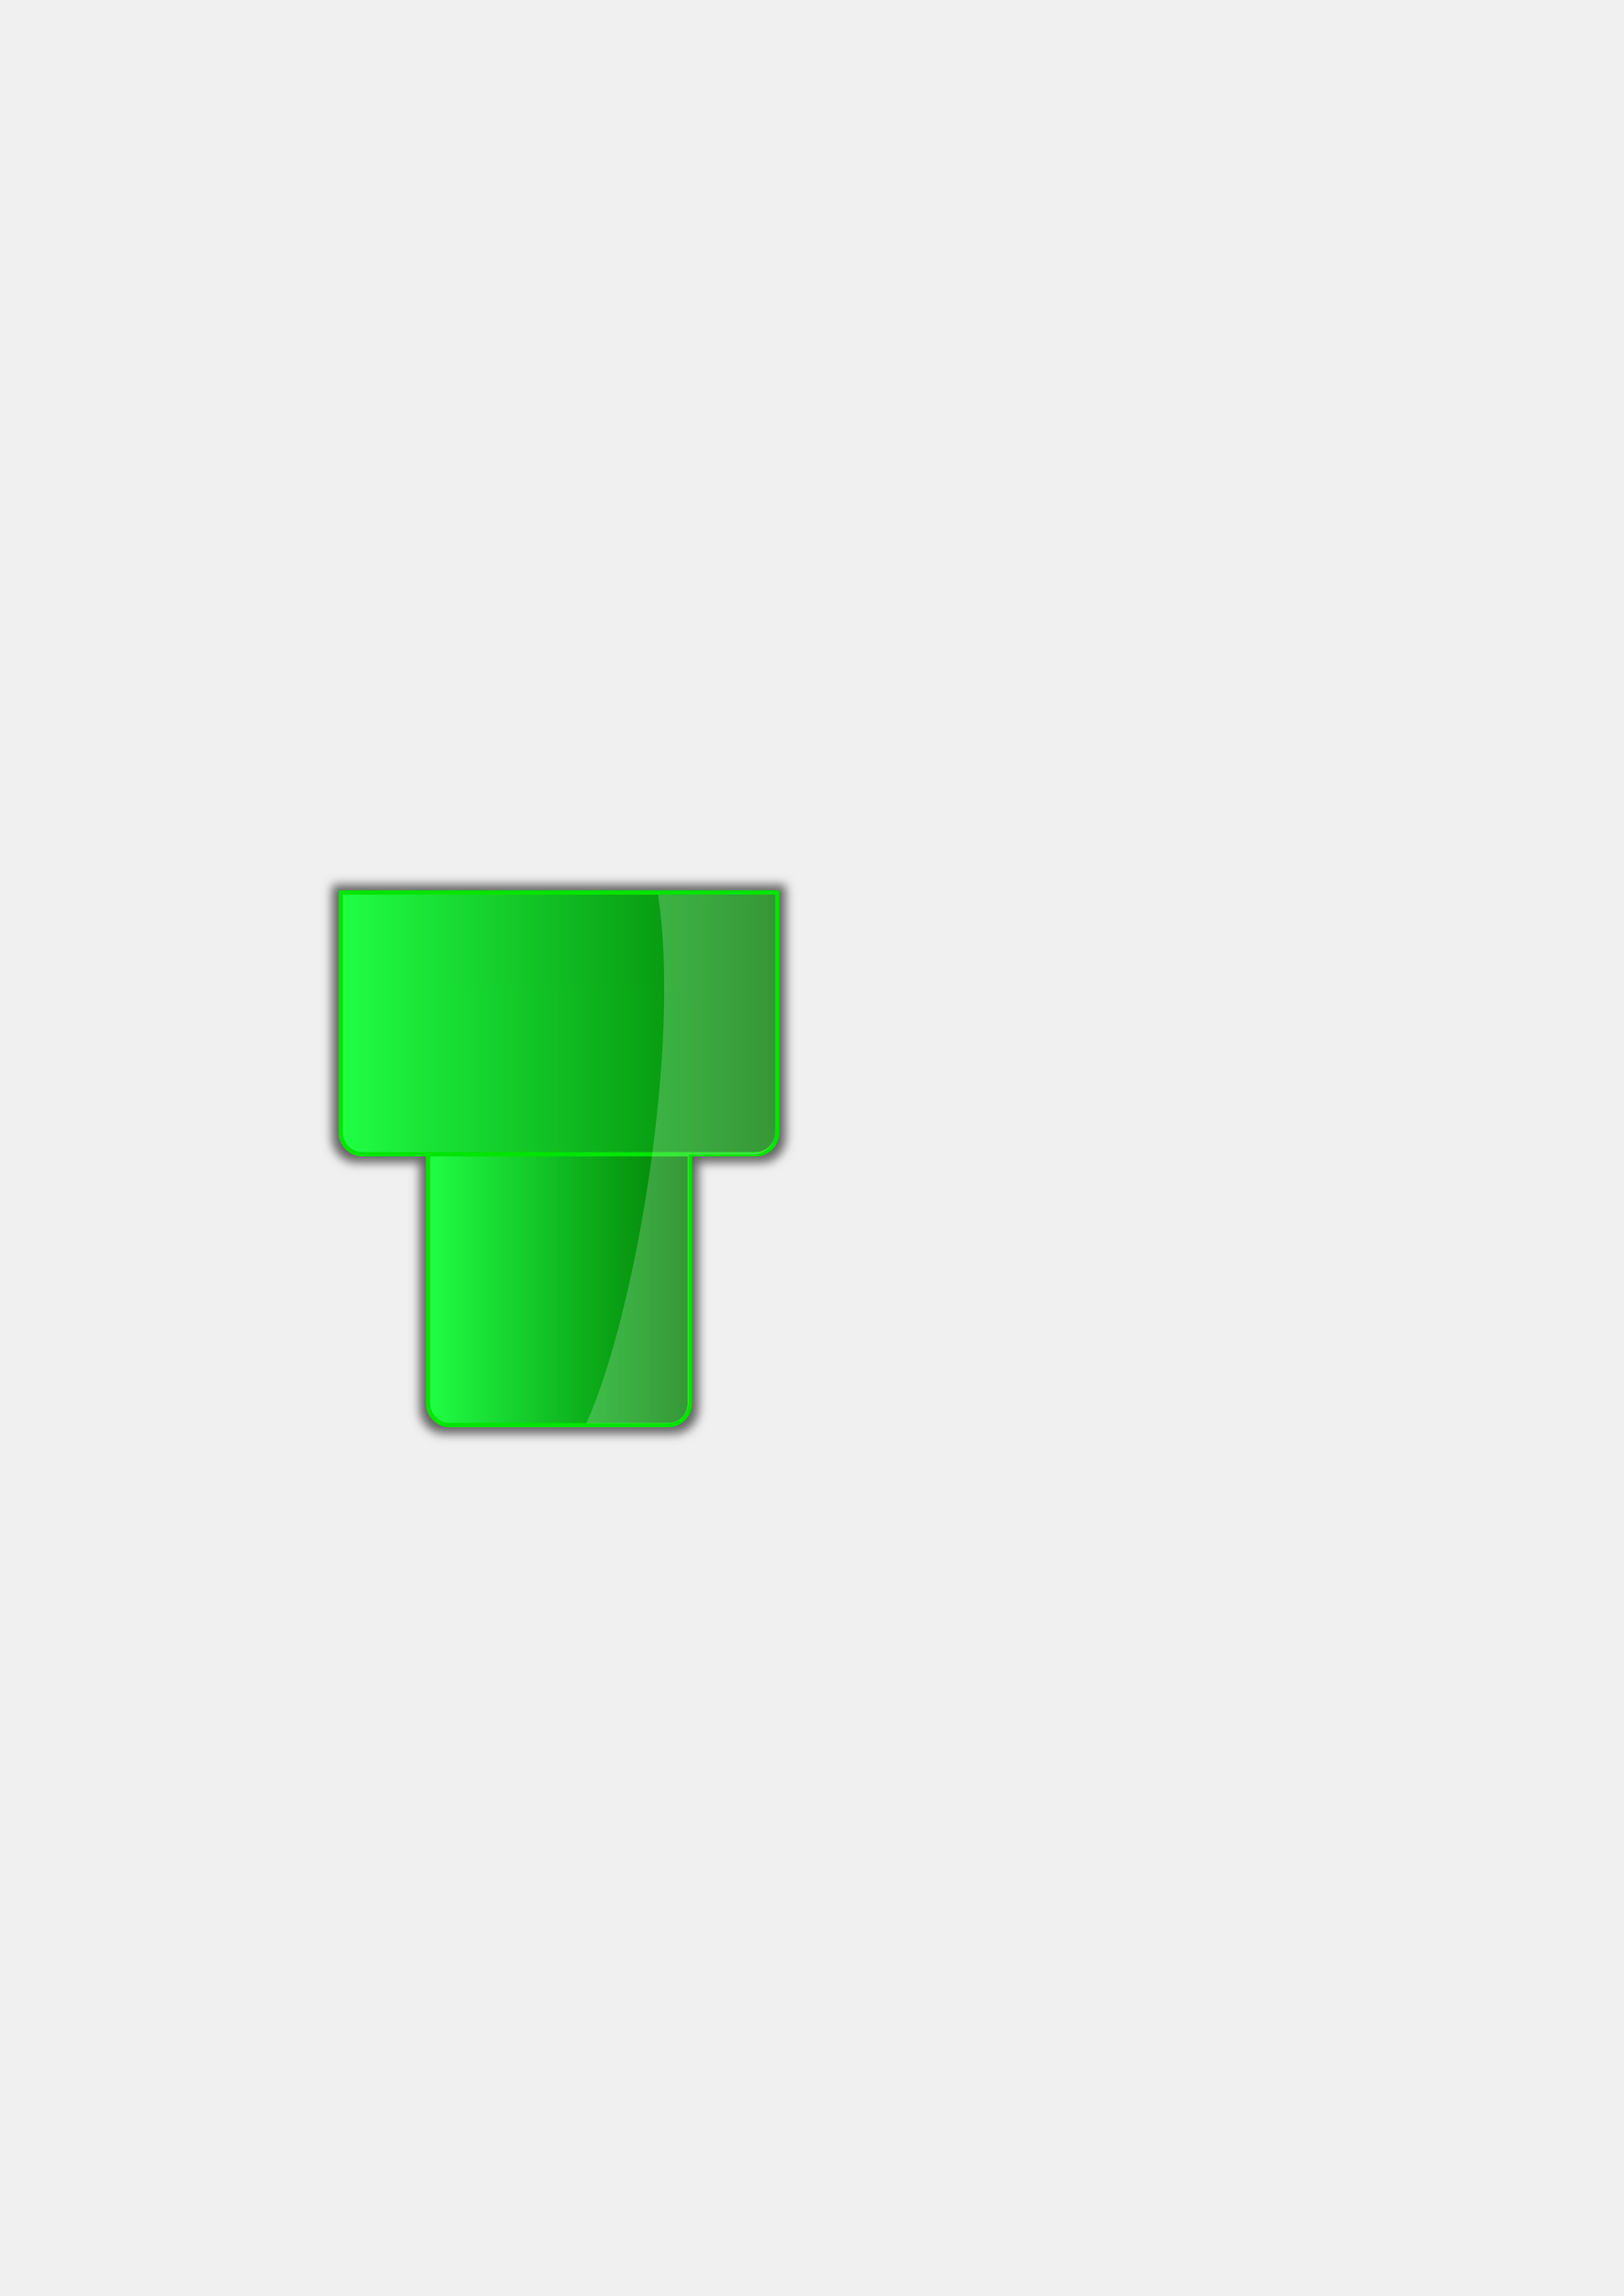
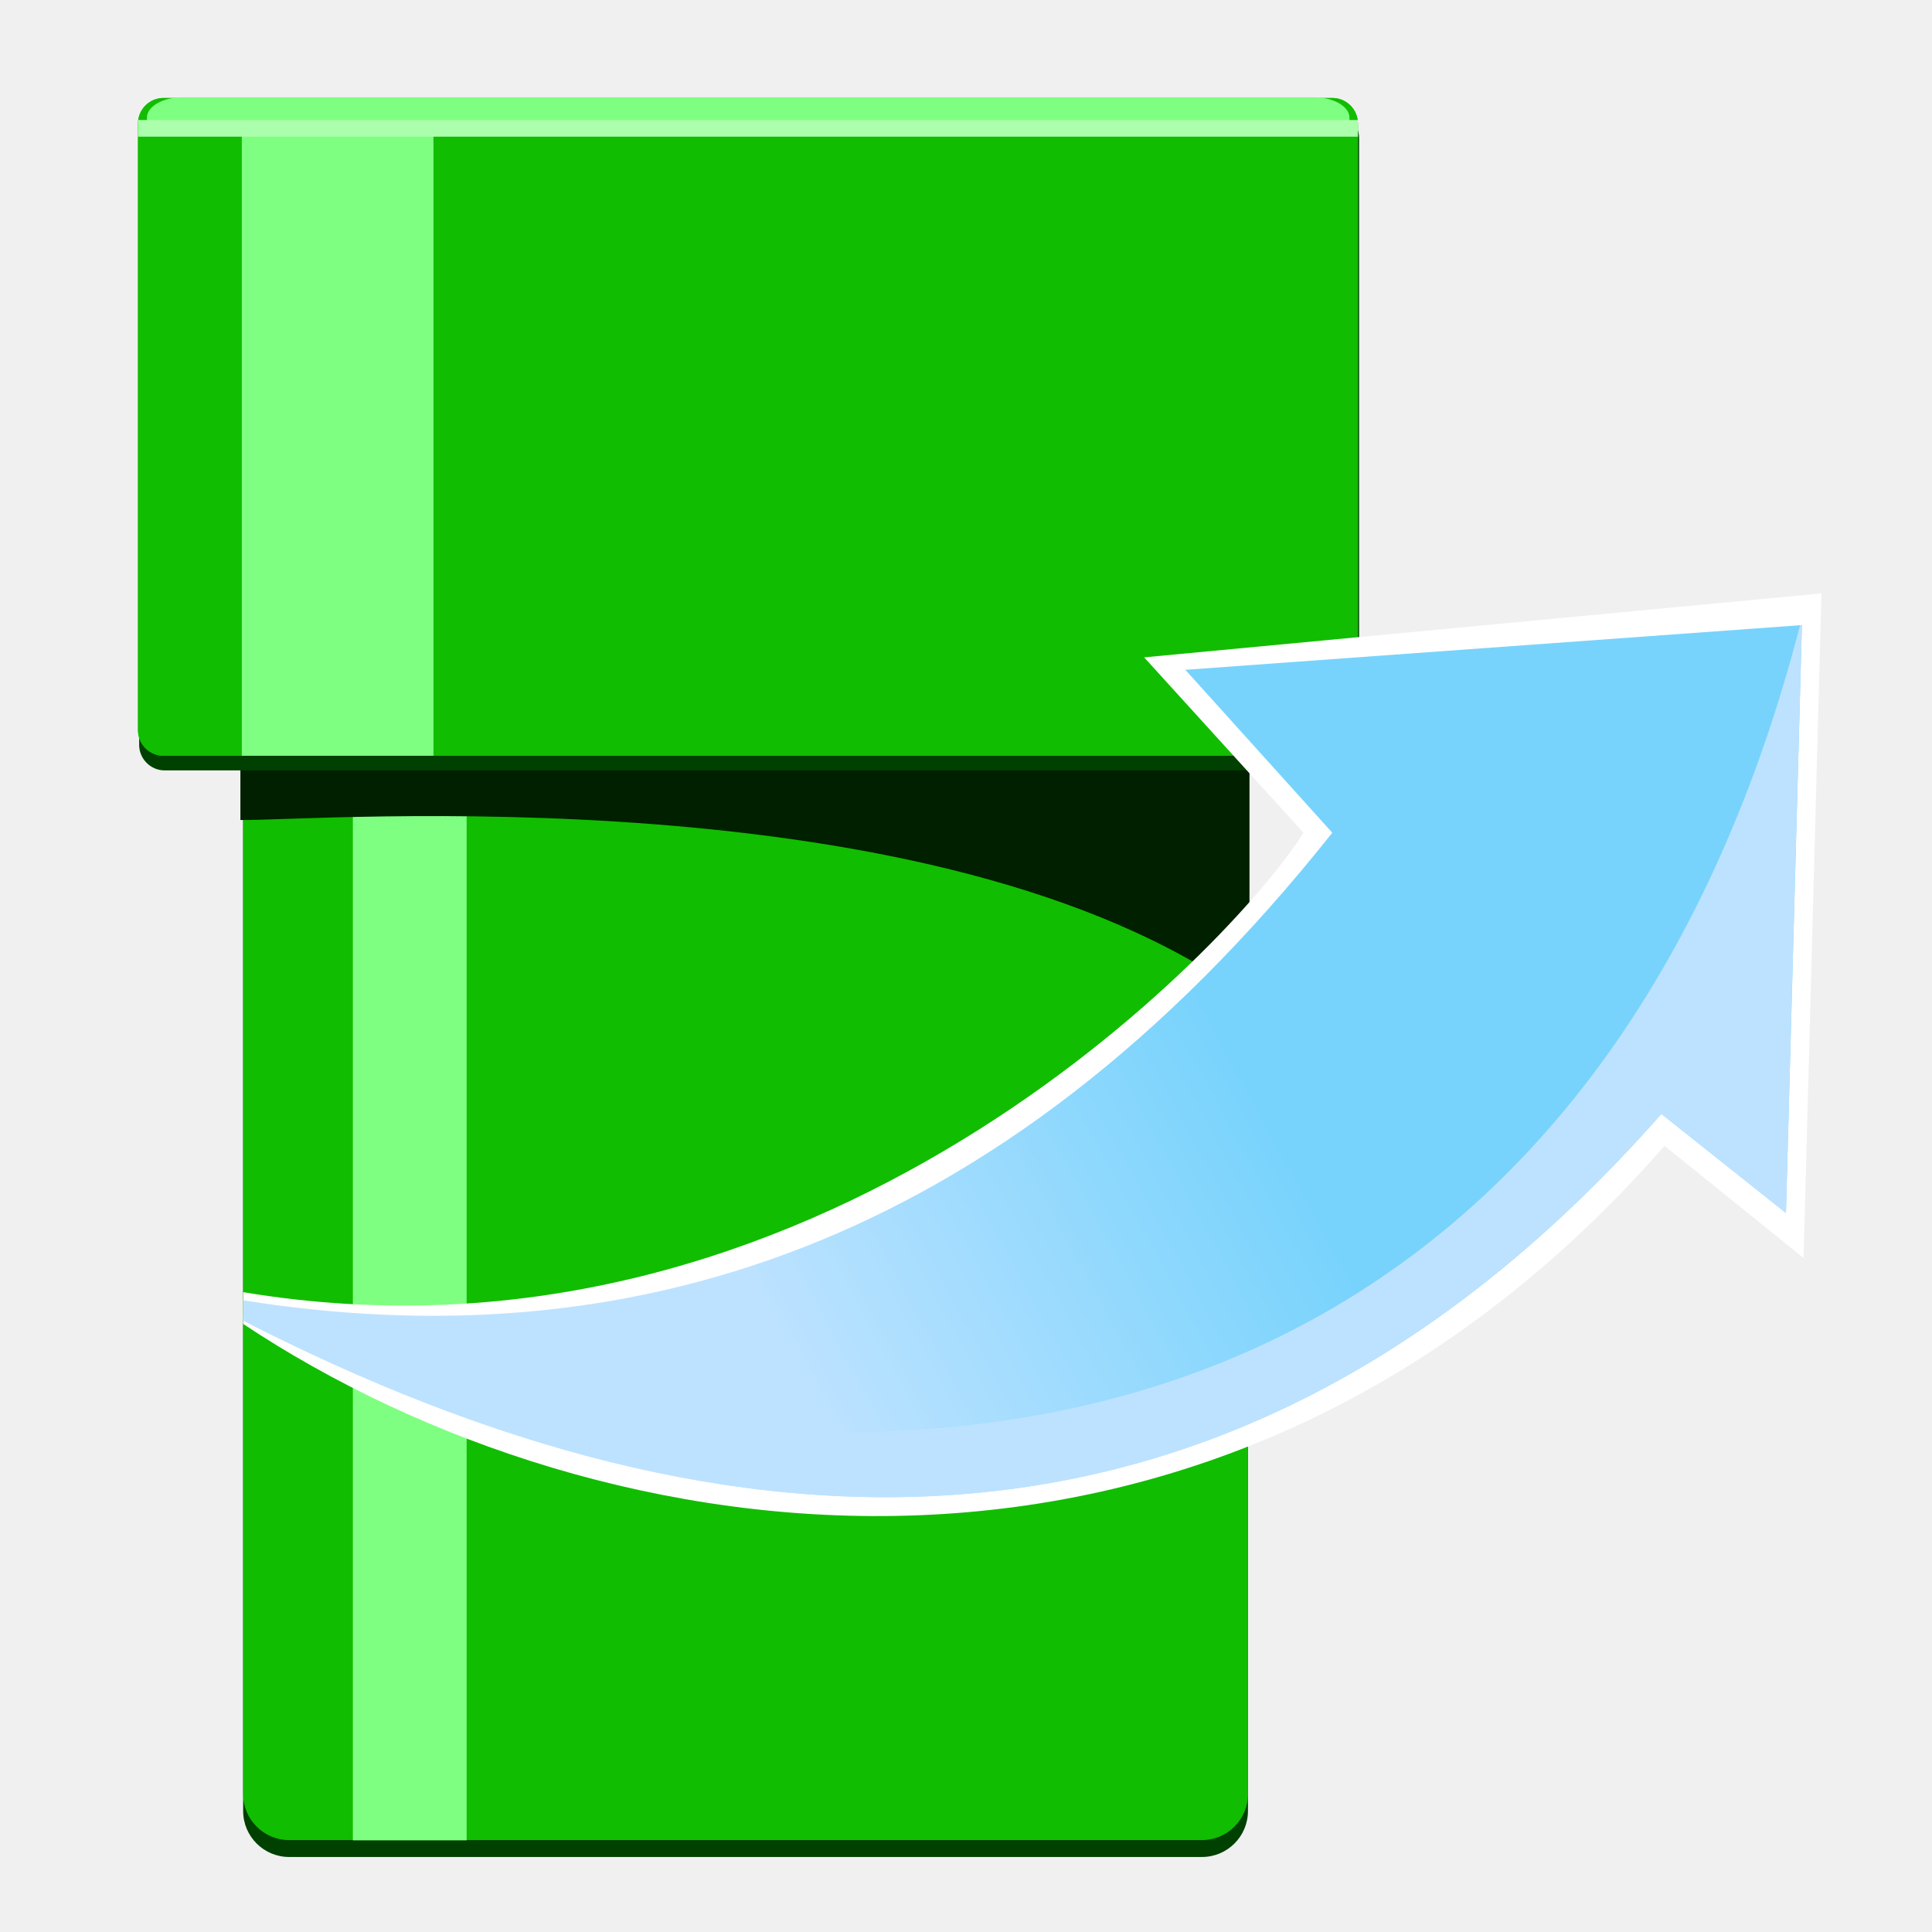
- <svg xmlns="http://www.w3.org/2000/svg" xmlns:xlink="http://www.w3.org/1999/xlink" width="744.094" height="1052.362" id="svg2" version="1.1">
-   <defs id="defs4">
-     <linearGradient id="linearGradient3630">
-       <stop style="stop-color:#21ff45;stop-opacity:1;" offset="0" id="stop3632" />
-       <stop style="stop-color:#007a00;stop-opacity:0.992;" offset="1" id="stop3634" />
+ <svg xmlns="http://www.w3.org/2000/svg" stroke-width="0.501" stroke-linejoin="bevel" fill-rule="evenodd" version="1.1" overflow="visible" width="283.465pt" height="283.465pt" viewBox="0 0 283.465 283.465">
+   <defs>
+     <marker id="DefaultArrow2" markerUnits="strokeWidth" viewBox="0 0 1 1" markerWidth="1" markerHeight="1" overflow="visible" orient="auto">
+       <g transform="scale(0.009259259)">
+         <path d="M -9 54 L -9 -54 L 117 0 z" />
+       </g>
+     </marker>
+     <marker id="DefaultArrow3" markerUnits="strokeWidth" viewBox="0 0 1 1" markerWidth="1" markerHeight="1" overflow="visible" orient="auto">
+       <g transform="scale(0.009259259)">
+         <path d="M -27 54 L -9 0 L -27 -54 L 135 0 z" />
+       </g>
+     </marker>
+     <marker id="DefaultArrow4" markerUnits="strokeWidth" viewBox="0 0 1 1" markerWidth="1" markerHeight="1" overflow="visible" orient="auto">
+       <g transform="scale(0.009259259)">
+         <path d="M -9,0 L -9,-45 C -9,-51.708 2.808,-56.580 9,-54 L 117,-9 C 120.916,-7.369 126.000,-4.242 126,0 C 126,4.242 120.916,7.369 117,9 L 9,54 C 2.808,56.580 -9,51.708 -9,45 z" />
+       </g>
+     </marker>
+     <marker id="DefaultArrow5" markerUnits="strokeWidth" viewBox="0 0 1 1" markerWidth="1" markerHeight="1" overflow="visible" orient="auto">
+       <g transform="scale(0.009259259)">
+         <path d="M -54, 0 C -54,29.807 -29.807,54 0,54 C 29.807,54 54,29.807 54,0 C 54,-29.807 29.807,-54 0,-54 C -29.807,-54 -54,-29.807 -54,0 z" />
+       </g>
+     </marker>
+     <marker id="DefaultArrow6" markerUnits="strokeWidth" viewBox="0 0 1 1" markerWidth="1" markerHeight="1" overflow="visible" orient="auto">
+       <g transform="scale(0.009259259)">
+         <path d="M -63,0 L 0,63 L 63,0 L 0,-63 z" />
+       </g>
+     </marker>
+     <marker id="DefaultArrow7" markerUnits="strokeWidth" viewBox="0 0 1 1" markerWidth="1" markerHeight="1" overflow="visible" orient="auto">
+       <g transform="scale(0.009259259)">
+         <path d="M 18,-54 L 108,-54 L 63,0 L 108,54 L 18, 54 L -36,0 z" />
+       </g>
+     </marker>
+     <marker id="DefaultArrow8" markerUnits="strokeWidth" viewBox="0 0 1 1" markerWidth="1" markerHeight="1" overflow="visible" orient="auto">
+       <g transform="scale(0.009259259)">
+         <path d="M -36,0 L 18,-54 L 54,-54 L 18,-18 L 27,-18 L 63,-54 L 99,-54 L 63,-18 L 72,-18 L 108,-54 L 144,-54 L 90,0 L 144,54 L 108,54 L 72,18 L 63,18 L 99,54 L 63,54 L 27,18 L 18,18 L 54,54 L 18,54 z" />
+       </g>
+     </marker>
+     <marker id="DefaultArrow9" markerUnits="strokeWidth" viewBox="0 0 1 1" markerWidth="1" markerHeight="1" overflow="visible" orient="auto">
+       <g transform="scale(0.009259259)">
+         <path d="M 0,45 L -45,0 L 0, -45 L 45, 0 z M 0, 63 L-63, 0 L 0, -63 L 63, 0 z" />
+       </g>
+     </marker>
+     <filter id="StainedFilter">
+       <feBlend mode="multiply" in2="BackgroundImage" in="SourceGraphic" result="blend" />
+       <feComposite in="blend" in2="SourceAlpha" operator="in" result="comp" />
+     </filter>
+     <filter id="BleachFilter">
+       <feBlend mode="screen" in2="BackgroundImage" in="SourceGraphic" result="blend" />
+       <feComposite in="blend" in2="SourceAlpha" operator="in" result="comp" />
+     </filter>
+     <filter id="InvertTransparencyBitmapFilter">
+       <feComponentTransfer>
+         <feFuncR type="gamma" amplitude="1.055" exponent=".417" offset="-0.055" />
+         <feFuncG type="gamma" amplitude="1.055" exponent=".417" offset="-0.055" />
+         <feFuncB type="gamma" amplitude="1.055" exponent=".417" offset="-0.055" />
+       </feComponentTransfer>
+       <feComponentTransfer>
+         <feFuncR type="linear" slope="-1" intercept="1" />
+         <feFuncG type="linear" slope="-1" intercept="1" />
+         <feFuncB type="linear" slope="-1" intercept="1" />
+         <feFuncA type="linear" slope="1" intercept="0" />
+       </feComponentTransfer>
+       <feComponentTransfer>
+         <feFuncR type="gamma" amplitude="1" exponent="2.4" offset="0" />
+         <feFuncG type="gamma" amplitude="1" exponent="2.4" offset="0" />
+         <feFuncB type="gamma" amplitude="1" exponent="2.4" offset="0" />
+       </feComponentTransfer>
+     </filter>
+     <linearGradient id="LinearGradient" gradientUnits="userSpaceOnUse" x1="0" y1="0" x2="-69.14" y2="-37.5" gradientTransform="translate(181.274 127.443)">
+       <stop offset="0" stop-color="#78d3fc" />
+       <stop offset="1" stop-color="#bde2ff" />
    </linearGradient>
-     <linearGradient xlink:href="#linearGradient3630" id="linearGradient3636" x1="150.568" y1="469.056" x2="352.568" y2="469.056" gradientUnits="userSpaceOnUse" />
-     <linearGradient xlink:href="#linearGradient3630" id="linearGradient3660" x1="190.568" y1="553.186" x2="312.568" y2="553.186" gradientUnits="userSpaceOnUse" />
-     <linearGradient id="linearGradient3630-7">
-       <stop style="stop-color:#21ff45;stop-opacity:1;" offset="0" id="stop3632-7" />
-       <stop style="stop-color:#007a00;stop-opacity:0.992;" offset="1" id="stop3634-1" />
+     <linearGradient id="LinearGradient_1" gradientUnits="userSpaceOnUse" x1="0" y1="0" x2="245.497" y2="0" gradientTransform="translate(211.139 215.639) rotate(-117.296) skewX(7.02002)">
+       <stop offset="0" stop-color="#54b5e2" />
+       <stop offset="1" stop-color="#f1f9fd" />
    </linearGradient>
-     <linearGradient xlink:href="#linearGradient3630-7" id="linearGradient3636-2" x1="150.568" y1="469.056" x2="352.568" y2="469.056" gradientUnits="userSpaceOnUse" />
-     <linearGradient id="linearGradient3685">
-       <stop style="stop-color:#21ff45;stop-opacity:1;" offset="0" id="stop3687" />
-       <stop style="stop-color:#007a00;stop-opacity:0.992;" offset="1" id="stop3689" />
-     </linearGradient>
-     <linearGradient xlink:href="#linearGradient3630" id="linearGradient3727" gradientUnits="userSpaceOnUse" x1="190.568" y1="553.186" x2="312.568" y2="553.186" />
-     <linearGradient xlink:href="#linearGradient3630" id="linearGradient3729" gradientUnits="userSpaceOnUse" x1="150.568" y1="469.056" x2="352.568" y2="469.056" />
-     <linearGradient xlink:href="#linearGradient3630" id="linearGradient3743" gradientUnits="userSpaceOnUse" x1="190.568" y1="553.186" x2="312.568" y2="553.186" />
-     <linearGradient xlink:href="#linearGradient3630" id="linearGradient3745" gradientUnits="userSpaceOnUse" x1="150.568" y1="469.056" x2="352.568" y2="469.056" />
-     <linearGradient xlink:href="#linearGradient3630-2" id="linearGradient3727-6" gradientUnits="userSpaceOnUse" x1="190.568" y1="553.186" x2="312.568" y2="553.186" />
-     <linearGradient id="linearGradient3630-2">
-       <stop style="stop-color:#21ff45;stop-opacity:1;" offset="0" id="stop3632-4" />
-       <stop style="stop-color:#007a00;stop-opacity:0.992;" offset="1" id="stop3634-5" />
-     </linearGradient>
-     <linearGradient xlink:href="#linearGradient3630-2" id="linearGradient3729-8" gradientUnits="userSpaceOnUse" x1="150.568" y1="469.056" x2="352.568" y2="469.056" />
-     <linearGradient id="linearGradient3880">
-       <stop style="stop-color:#21ff45;stop-opacity:1;" offset="0" id="stop3882" />
-       <stop style="stop-color:#007a00;stop-opacity:0.992;" offset="1" id="stop3884" />
-     </linearGradient>
-     <linearGradient y2="469.056" x2="352.568" y1="469.056" x1="150.568" gradientUnits="userSpaceOnUse" id="linearGradient3889" xlink:href="#linearGradient3630-2" />
-     <linearGradient xlink:href="#linearGradient3630-2" id="linearGradient3925" gradientUnits="userSpaceOnUse" x1="190.568" y1="553.186" x2="312.568" y2="553.186" />
-     <linearGradient xlink:href="#linearGradient3630-2" id="linearGradient3927" gradientUnits="userSpaceOnUse" x1="150.568" y1="469.056" x2="352.568" y2="469.056" />
-     <linearGradient xlink:href="#linearGradient3630" id="linearGradient3637" gradientUnits="userSpaceOnUse" x1="190.568" y1="553.186" x2="312.568" y2="553.186" />
-     <linearGradient xlink:href="#linearGradient3630" id="linearGradient3639" gradientUnits="userSpaceOnUse" x1="150.568" y1="469.056" x2="352.568" y2="469.056" />
-     <filter id="filter3653">
-       <feGaussianBlur stdDeviation="2.278" id="feGaussianBlur3655" />
-     </filter>
  </defs>
-   <g id="layer3" style="display:inline">
-     <g id="g3753" style="fill:#646464;fill-opacity:1;stroke:#646464;stroke-opacity:1;filter:url(#filter3653)">
-       <rect style="fill:#646464;fill-opacity:1;stroke:#646464;stroke-width:2.078;stroke-linecap:round;stroke-linejoin:round;stroke-miterlimit:4;stroke-opacity:1;stroke-dasharray:none" id="rect3736" width="125.725" height="205.982" x="193.35" y="450.195" rx="10.477" ry="10.299" />
-       <path style="fill:#646464;fill-opacity:1;stroke:#646464;stroke-width:2.075;stroke-linecap:round;stroke-linejoin:round;stroke-miterlimit:4;stroke-opacity:1;stroke-dasharray:none" d="m 153.148,406.478 0,61.935 0,52.989 c 0,5.788 4.593,10.448 10.299,10.448 l 185.387,0 c 5.706,0 10.299,-4.66 10.299,-10.448 l 0,-52.989 0,-61.935 -205.985,0 z" id="path3738" />
+   <g id="Document" fill="none" stroke="black" font-family="Times New Roman" font-size="16" transform="scale(1 -1)">
+     <g id="Spread" transform="translate(0 -283.465)">
+       <g id="Layer 4" display="none">
+         <rect x="3.42" y="5.718" width="276.751" height="275.251" stroke="none" stroke-width="0.5" stroke-linecap="round" fill="#000000" stroke-linejoin="miter" stroke-miterlimit="79.84" />
+       </g>
+       <g id="Layer 1">
+         <rect x="-93.333" y="-73.713" width="186.666" height="147.426" rx="6.749" transform="translate(109.388 104.34) rotate(90)" fill="#004001" stroke="none" stroke-linecap="round" stroke-width="0.53" stroke-linejoin="miter" stroke-miterlimit="79.84" />
+         <rect x="-93.333" y="-73.713" width="186.666" height="147.426" rx="6.749" transform="translate(109.388 106.818) rotate(90)" fill="#11bd00" stroke="none" stroke-linecap="round" stroke-width="0.53" stroke-linejoin="miter" stroke-miterlimit="79.84" />
+         <rect x="-78.121" y="-8.346" width="156.243" height="16.693" transform="translate(60.12 91.572) rotate(90)" fill="#7fff81" stroke="none" stroke-linecap="round" stroke-width="0.53" stroke-linejoin="miter" stroke-miterlimit="79.84" />
+         <path d="M 183.327,137.023 C 137.585,170.404 45.611,162.946 35.271,163.155 L 35.271,176.677 L 183.327,176.677 L 183.327,137.023 Z" fill="#002000" stroke-width="0.53" stroke="none" stroke-linejoin="miter" stroke-linecap="round" marker-start="none" marker-end="none" stroke-miterlimit="79.84" />
+       </g>
+       <g id="Layer 2">
+         <rect x="-48.257" y="-89.494" width="96.514" height="178.988" rx="3.749" transform="translate(109.913 218.689) rotate(90)" fill="#004001" stroke="none" stroke-linecap="round" stroke-width="0.53" stroke-linejoin="miter" stroke-miterlimit="79.84" />
+         <rect x="-48.257" y="-89.494" width="96.514" height="178.988" rx="3.749" transform="translate(109.74 220.833) rotate(90)" fill="#00bf02" stroke="none" stroke-linecap="round" stroke-width="0.53" stroke-linejoin="miter" stroke-miterlimit="79.84" />
+         <rect x="-48.257" y="-89.494" width="96.514" height="178.988" rx="3.749" transform="translate(109.74 220.833) rotate(90)" fill="#11bd00" stroke="none" stroke-linecap="round" stroke-width="0.53" stroke-linejoin="miter" stroke-miterlimit="79.84" />
+         <rect x="-48.257" y="-14.058" width="96.514" height="28.117" transform="translate(49.54 220.833) rotate(90)" fill="#7fff81" stroke="none" stroke-linecap="round" stroke-width="0.53" stroke-linejoin="miter" stroke-miterlimit="79.84" />
+         <path d="M 21.558,265.359 L 21.558,266.209 C 21.558,267.854 23.9,269.191 26.785,269.191 L 192.767,269.191 C 195.651,269.191 197.993,267.854 197.993,266.209 L 197.993,265.359 L 21.558,265.359 Z" fill="#7fff81" stroke-width="0.53" stroke="none" stroke-linejoin="miter" stroke-linecap="round" marker-start="none" marker-end="none" stroke-miterlimit="79.84" />
+         <rect x="-1.221" y="-89.494" width="2.442" height="178.988" transform="translate(109.74 264.633) rotate(90)" fill="#abffac" stroke="none" stroke-linecap="round" stroke-width="0.53" stroke-linejoin="miter" stroke-miterlimit="79.84" />
+       </g>
+       <g id="Layer 5">
+         <path d="M 35.682,93.878 C 119.721,79.848 180.941,144.877 191.254,161.284 L 167.869,187.018 L 267.245,196.394 L 264.619,98.894 L 244.223,115.346 C 178.594,40.368 87.863,54.508 35.679,89.217 L 35.682,93.878 Z" fill="#ffffff" stroke="none" stroke-width="0.538" stroke-linecap="round" stroke-linejoin="round" marker-start="none" marker-end="none" stroke-miterlimit="79.84" />
+         <path d="M 35.682,92.683 C 91.033,83.883 146.315,99.383 195.473,161.284 L 173.911,185.19 L 264.379,191.752 L 262.035,105.503 L 243.754,120.034 C 180.845,48.673 107.141,53.105 35.682,89.707 L 35.682,92.683 Z" stroke="none" stroke-width="0.5" stroke-linecap="round" stroke-linejoin="round" marker-start="none" marker-end="none" stroke-miterlimit="79.84" fill="url(#LinearGradient)" />
+         <path d="M 35.682,89.707 L 35.682,90.238 C 164.037,44.524 239.264,95.71 264.108,191.732 L 264.379,191.752 L 262.035,105.503 L 243.754,120.034 C 180.845,48.673 107.141,53.105 35.682,89.707 Z" fill="#bde2ff" stroke-width="0.5" stroke="none" stroke-linejoin="round" stroke-linecap="round" marker-start="none" marker-end="none" stroke-miterlimit="79.84" />
+       </g>
+       <g id="Layer 3" display="none">
+         <path d="M 241.068,192.091 C 233.076,191.555 225.16,190.98 217.302,190.415 L 217.302,190.415 C 209.464,189.849 201.675,189.302 193.987,188.722 L 193.987,188.722 C 186.307,188.201 178.713,187.63 171.161,187.071 L 171.161,187.071 C 173.128,185.093 175.082,183.101 177.062,181.138 L 177.062,181.138 C 179.019,179.152 180.982,177.184 182.954,175.203 L 182.954,175.203 C 184.884,173.264 186.807,171.303 188.762,169.351 L 188.762,169.351 C 190.669,167.408 192.577,165.47 194.5,163.542 L 194.5,163.542 C 193.336,162.15 191.568,160.086 189.326,157.493 L 189.326,157.493 C 187.09,154.922 184.383,151.892 181.286,148.518 L 181.286,148.518 C 178.233,145.188 174.818,141.564 171.101,137.821 L 171.101,137.821 C 167.457,134.132 163.519,130.307 159.397,126.525 L 159.397,126.525 C 147.437,115.499 131.449,107.788 120.453,102.992 L 120.453,102.992 C 62.724,81.353 37.055,92.364 37.055,92.364 L 37.055,92.364 L 37.055,87.023 C 37.055,87.023 52.584,73.165 85.025,66.261 L 85.025,66.261 C 167.893,47.08 213.627,82.676 245.28,118.042 L 245.28,118.042 C 246.778,116.719 248.261,115.386 249.74,114.063 L 249.74,114.063 C 251.242,112.754 252.717,111.427 254.218,110.104 L 254.218,110.104 C 255.693,108.786 257.155,107.478 258.661,106.155 L 258.661,106.155 C 260.123,104.872 261.582,103.553 263.084,102.225 L 263.084,102.225 C 263.219,109.165 263.394,116.213 263.579,123.372 L 263.579,123.372 C 263.77,130.65 263.959,138.077 264.148,145.617 L 264.148,145.617 C 264.319,153.308 264.511,161.099 264.711,169.075 L 264.711,169.075 C 264.92,177.199 265.126,185.452 265.34,193.856 L 265.34,193.856 C 257.177,193.276 249.094,192.696 241.068,192.091 L 241.068,192.091 Z" stroke="none" fill-rule="nonzero" marker-start="none" marker-end="none" fill="url(#LinearGradient_1)" />
+         <path d="M 244.263,119.935 C 230.928,105.063 216.309,91.76 199.768,81.909 C 179.575,69.886 157.195,63.851 134.527,62.895 C 111.64,61.933 87.878,65.591 65.954,73.175 C 55.771,76.696 44.58,81.333 36.037,88.917 C 36.717,87.653 37.392,86.395 38.073,85.131 C 38.073,85.981 37.692,90.61 38.372,90.354 C 39.334,89.994 40.323,89.719 41.31,89.473 C 46.441,88.18 51.743,87.771 56.987,87.683 C 66.855,87.515 76.725,88.808 86.432,90.776 C 100.261,93.579 114.198,97.656 127.227,103.691 C 140.288,109.735 152.538,117.205 163.468,127.474 C 174.749,138.072 185.409,149.595 195.513,161.649 C 195.604,161.757 193.76,165.155 193.484,165.436 C 185.692,173.261 177.926,181.124 170.142,188.963 C 170.823,187.704 171.499,186.441 172.179,185.182 C 203.566,187.512 234.962,189.725 266.359,191.964 C 265.678,193.227 265.002,194.486 264.322,195.751 C 263.822,175.93 263.351,156.106 262.847,136.287 C 262.598,126.663 262.338,117.039 262.134,107.414 C 262.108,106.311 262.086,105.215 262.066,104.114 C 262.068,104.408 260.085,105.878 259.841,106.095 C 258.122,107.63 256.396,109.15 254.675,110.679 C 251.207,113.772 247.736,116.856 244.263,119.935 C 245.208,119.094 245.331,117.003 246.298,116.153 C 249.522,113.286 252.752,110.424 255.971,107.557 C 257.446,106.238 258.927,104.926 260.41,103.617 C 261.145,102.968 261.876,102.308 262.611,101.654 C 263.109,101.212 263.605,100.771 264.1,100.331 C 264.113,101.065 264.126,101.796 264.143,102.525 C 264.347,112.519 264.627,122.513 264.878,132.506 C 265.387,152.324 265.858,172.144 266.359,191.964 C 266.367,192.342 264.524,195.765 264.322,195.751 C 232.93,193.507 201.534,191.295 170.142,188.963 C 170.571,188.994 171.739,185.624 172.179,185.182 C 179.957,177.338 187.723,169.478 195.513,161.649 C 194.838,162.913 194.158,164.172 193.484,165.436 C 183.365,153.372 172.693,141.903 161.436,131.256 C 150.529,120.948 138.233,113.561 125.196,107.473 C 112.17,101.394 98.218,97.421 84.401,94.563 C 74.693,92.551 64.821,91.342 54.951,91.464 C 49.707,91.533 44.409,91.987 39.278,93.254 C 38.285,93.5 37.297,93.78 36.336,94.14 C 35.656,94.39 36.037,89.769 36.037,88.917 C 36.037,88.204 37.568,85.578 38.073,85.131 C 38.324,84.908 38.585,84.698 38.846,84.487 C 40.732,82.972 42.726,81.629 44.74,80.356 C 54.018,74.482 64.132,70.405 74.352,67.336 C 101.369,59.223 130.451,56.356 158.091,61.543 C 178.995,65.464 198.827,74.655 216.485,88.046 C 227.239,96.201 237.066,105.854 246.298,116.153 C 246.517,116.394 244.084,119.738 244.263,119.935 L 244.263,119.935 Z" stroke="none" fill-rule="nonzero" fill="#ffffff" marker-start="none" marker-end="none" />
+         <g id="ClipView" stroke="none">
+           <path d="M 241.068,192.091 C 233.076,191.555 225.16,190.98 217.302,190.415 L 217.302,190.415 C 209.464,189.849 201.675,189.302 193.987,188.722 L 193.987,188.722 C 186.307,188.201 178.713,187.63 171.161,187.071 L 171.161,187.071 C 173.128,185.093 175.082,183.101 177.062,181.138 L 177.062,181.138 C 179.019,179.152 180.982,177.184 182.954,175.203 L 182.954,175.203 C 184.884,173.264 186.807,171.303 188.762,169.351 L 188.762,169.351 C 190.669,167.408 192.577,165.47 194.5,163.542 L 194.5,163.542 C 193.336,162.15 191.568,160.086 189.326,157.493 L 189.326,157.493 C 187.09,154.922 184.383,151.892 181.286,148.518 L 181.286,148.518 C 178.233,145.188 174.818,141.564 171.101,137.821 L 171.101,137.821 C 167.457,134.132 163.519,130.307 159.397,126.525 L 159.397,126.525 C 147.437,115.499 131.449,107.788 120.453,102.992 L 120.453,102.992 C 62.724,81.353 37.055,92.364 37.055,92.364 L 37.055,92.364 L 37.055,87.023 C 37.055,87.023 52.584,73.165 85.025,66.261 L 85.025,66.261 C 167.893,47.08 213.627,82.676 245.28,118.042 L 245.28,118.042 C 246.778,116.719 248.261,115.386 249.74,114.063 L 249.74,114.063 C 251.242,112.754 252.717,111.427 254.218,110.104 L 254.218,110.104 C 255.693,108.786 257.155,107.478 258.661,106.155 L 258.661,106.155 C 260.123,104.872 261.582,103.553 263.084,102.225 L 263.084,102.225 C 263.219,109.165 263.394,116.213 263.579,123.372 L 263.579,123.372 C 263.77,130.65 263.959,138.077 264.148,145.617 L 264.148,145.617 C 264.319,153.308 264.511,161.099 264.711,169.075 L 264.711,169.075 C 264.92,177.199 265.126,185.452 265.34,193.856 L 265.34,193.856 C 257.177,193.276 249.094,192.696 241.068,192.091 L 241.068,192.091 Z" fill-rule="nonzero" fill="none" marker-start="none" marker-end="none" />
+           <clipPath id="ClipPath">
+             <path d="M 85.025,66.261 C 52.584,73.165 37.055,87.023 37.055,87.023 L 37.055,92.364 C 37.055,92.364 62.724,81.353 120.453,102.992 C 131.449,107.788 147.437,115.499 159.397,126.525 C 163.519,130.307 167.457,134.132 171.101,137.821 C 174.818,141.564 178.233,145.188 181.286,148.518 C 184.383,151.892 187.09,154.922 189.326,157.493 C 191.568,160.086 193.336,162.15 194.5,163.542 C 192.577,165.47 190.669,167.408 188.762,169.351 C 186.807,171.303 184.884,173.264 182.954,175.203 C 180.982,177.184 179.019,179.152 177.062,181.138 C 175.082,183.101 173.128,185.093 171.161,187.071 C 178.713,187.63 186.307,188.201 193.987,188.722 C 201.675,189.302 209.464,189.849 217.302,190.415 C 225.16,190.98 233.076,191.555 241.068,192.091 C 249.094,192.696 257.177,193.276 265.34,193.856 C 265.126,185.452 264.92,177.199 264.711,169.075 C 264.511,161.099 264.319,153.308 264.148,145.617 C 263.959,138.077 263.77,130.65 263.579,123.372 C 263.394,116.213 263.219,109.165 263.084,102.225 C 261.582,103.553 260.123,104.872 258.661,106.155 C 257.155,107.478 255.693,108.786 254.218,110.104 C 252.717,111.427 251.242,112.754 249.74,114.063 C 248.261,115.386 246.778,116.719 245.28,118.042 C 213.627,82.676 167.893,47.08 85.025,66.261 Z" />
+           </clipPath>
+           <g clip-path="url(#ClipPath)">
+             <mask id="TranspMask">
+               <rect x="-10%" y="-10%" width="120%" height="120%" fill="#616161" stroke="none" />
+             </mask>
+             <g id="Group" fill-rule="evenodd" fill="#ffffff" mask="url(#TranspMask)">
+               <path d="M 210.148,33.29 C 139.192,-15.678 -36.65,14.606 -25.046,132.942 C -25.046,132.942 79.397,24.394 190.806,90.235 C 304.42,157.38 265.849,318.905 265.849,318.905 C 265.849,318.905 337.8,121.39 210.148,33.29 L 210.148,33.29 Z" marker-start="none" marker-end="none" />
+             </g>
+           </g>
+         </g>
+       </g>
    </g>
  </g>
-   <g id="layer1" style="display:inline">
-     <g id="g3664" transform="translate(4.573354,0)">
-       <rect ry="10" rx="10" y="453.186" x="191.568" height="200" width="120" id="rect3628" style="fill:url(#linearGradient3727);fill-opacity:1;stroke:#00e500;stroke-width:2;stroke-linecap:round;stroke-linejoin:round;stroke-miterlimit:4;stroke-opacity:1;stroke-dasharray:none" />
-       <path id="rect2816" d="m 151.568,409.056 0,59.281 0,50.719 c 0,5.54 4.46,10 10,10 l 180,0 c 5.54,0 10,-4.46 10,-10 l 0,-50.719 0,-59.281 -200,0 z" style="fill:url(#linearGradient3729);fill-opacity:1;stroke:#00e500;stroke-width:2;stroke-linecap:round;stroke-linejoin:round;stroke-miterlimit:4;stroke-opacity:1;stroke-dasharray:none" />
-     </g>
-   </g>
-   <g id="layer2" style="display:inline">
-     <path style="fill:#ffffff;fill-opacity:0.21;stroke:none" d="m 301.557,410.057 c 10.574,69.118 -10.263,192.073 -32.87,242.38 l 37.04,0 c 5.477,0 9.886,-4.428 9.886,-9.929 l 0,-113.309 29.657,0 c 5.477,0 9.886,-4.428 9.886,-9.929 l 0,-50.356 0,-58.858 -53.599,0 z" id="rect2858" />
-   </g>
</svg>
